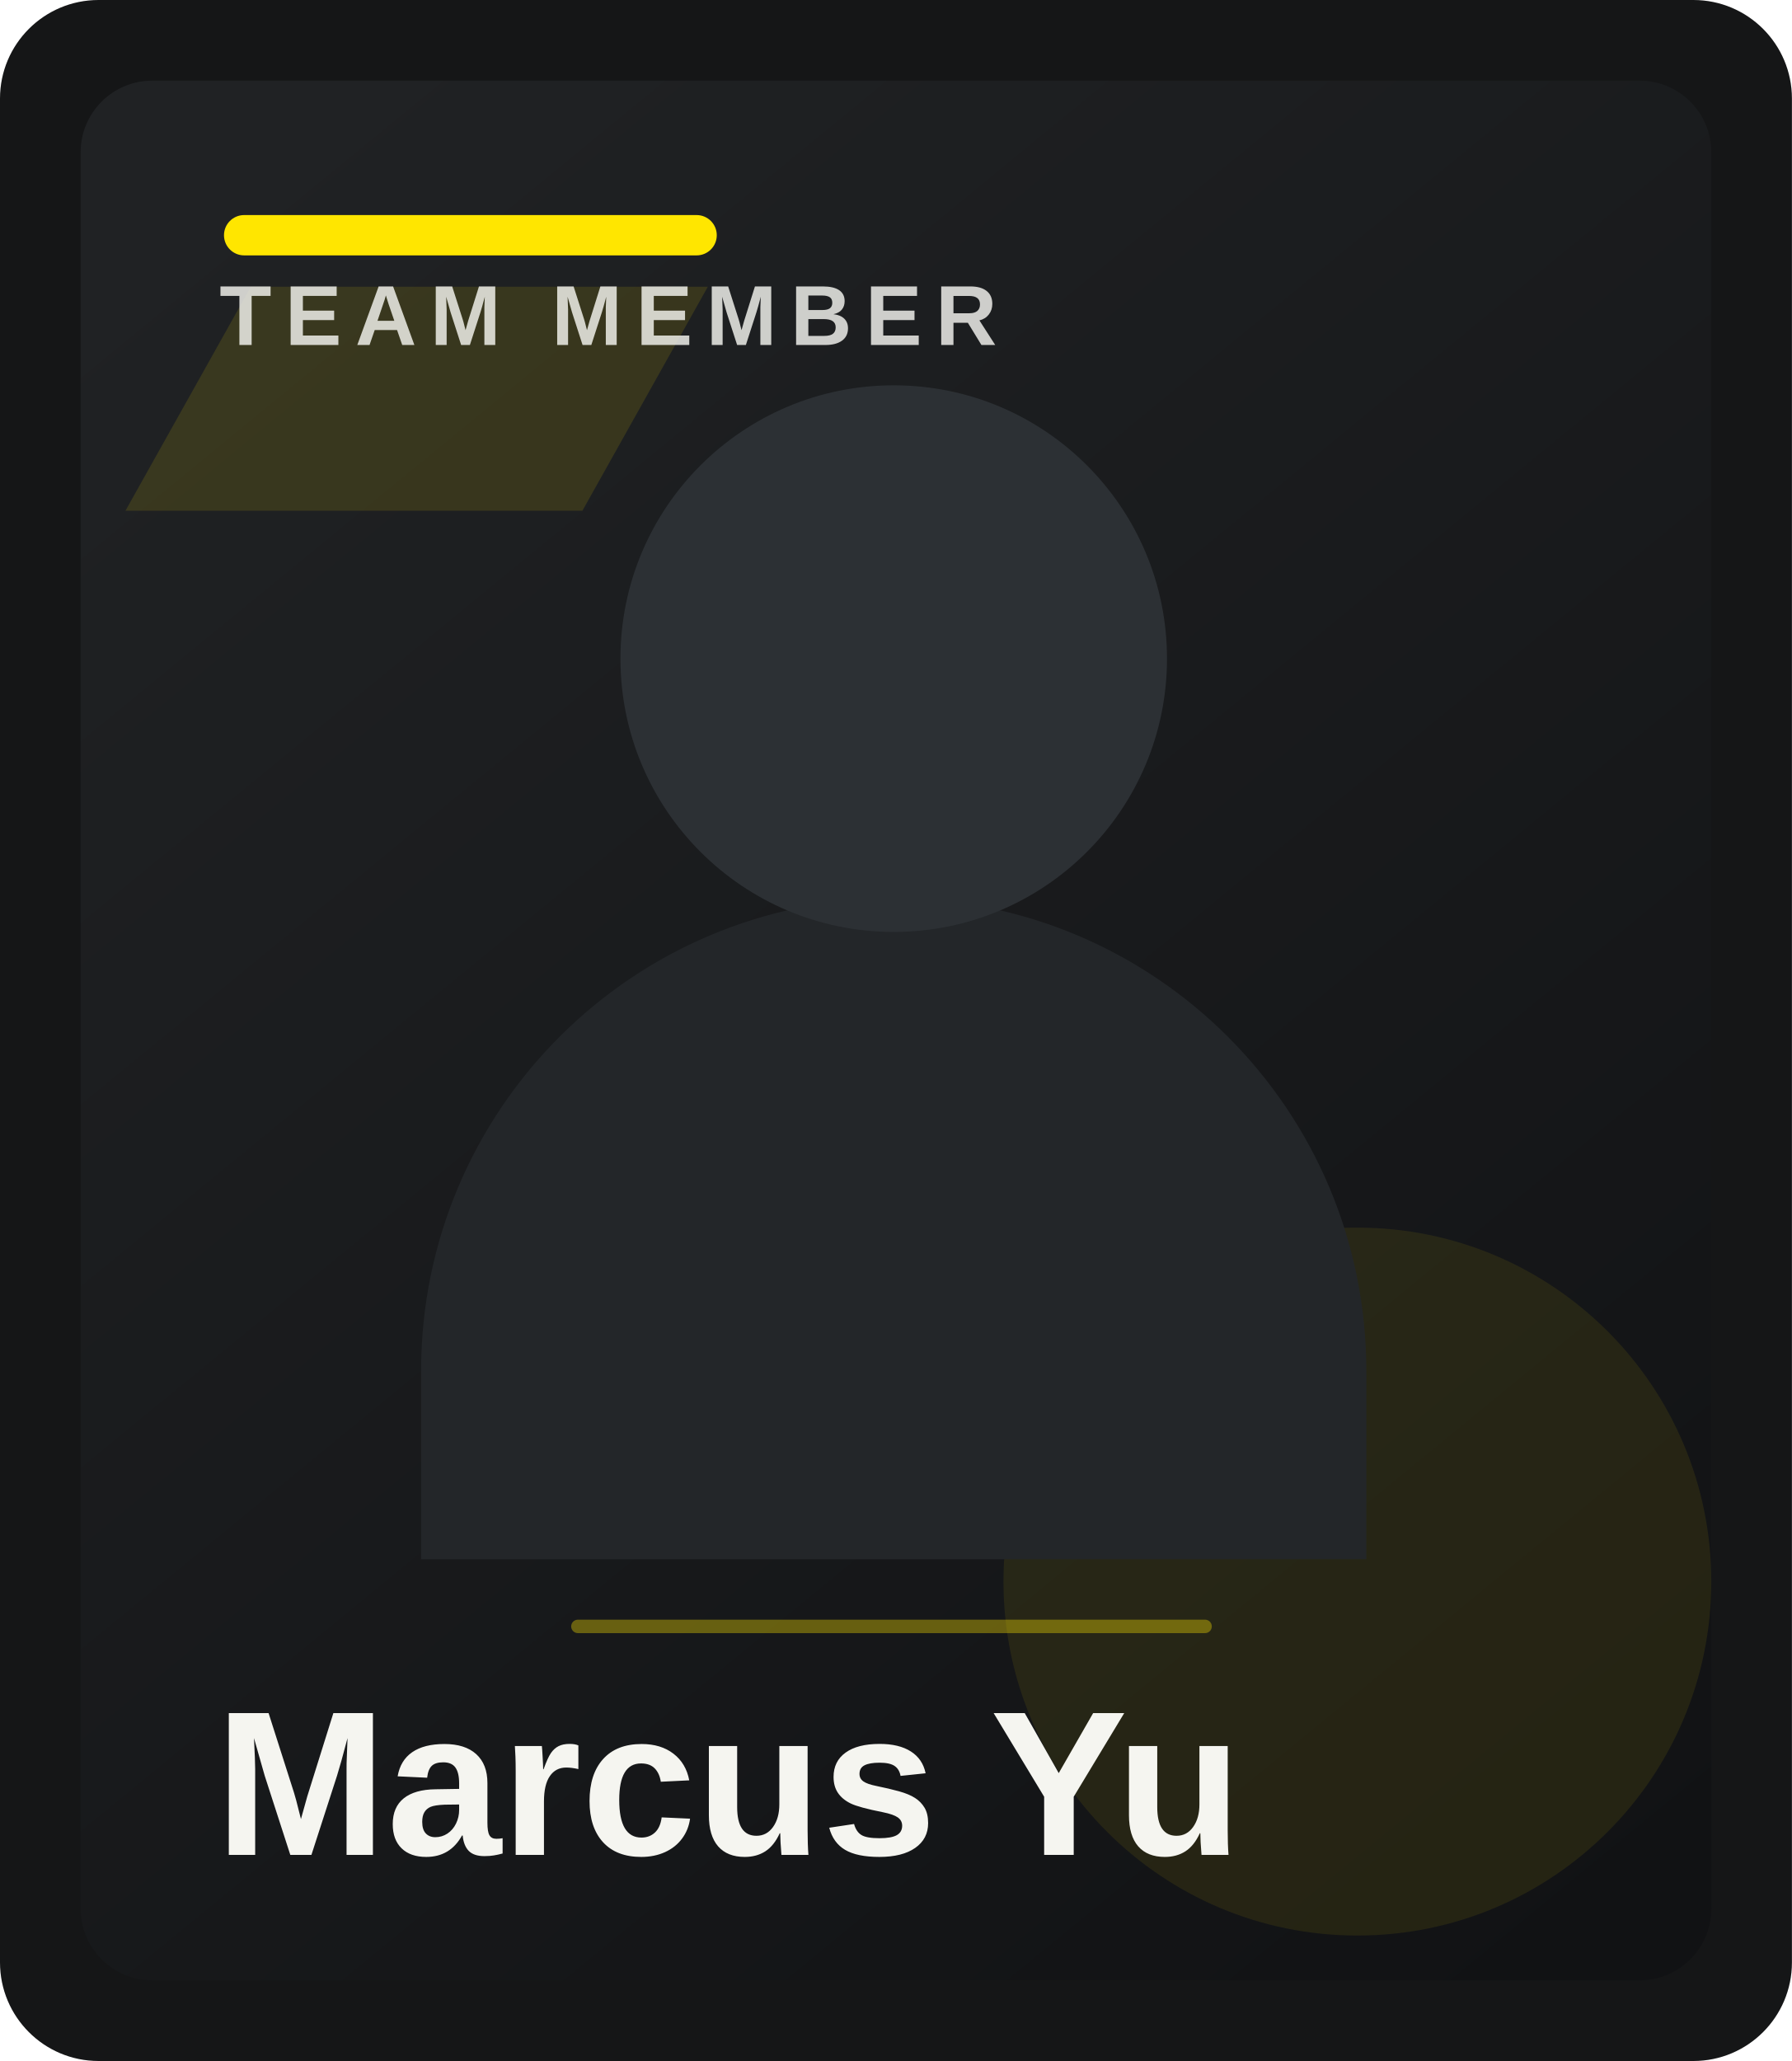
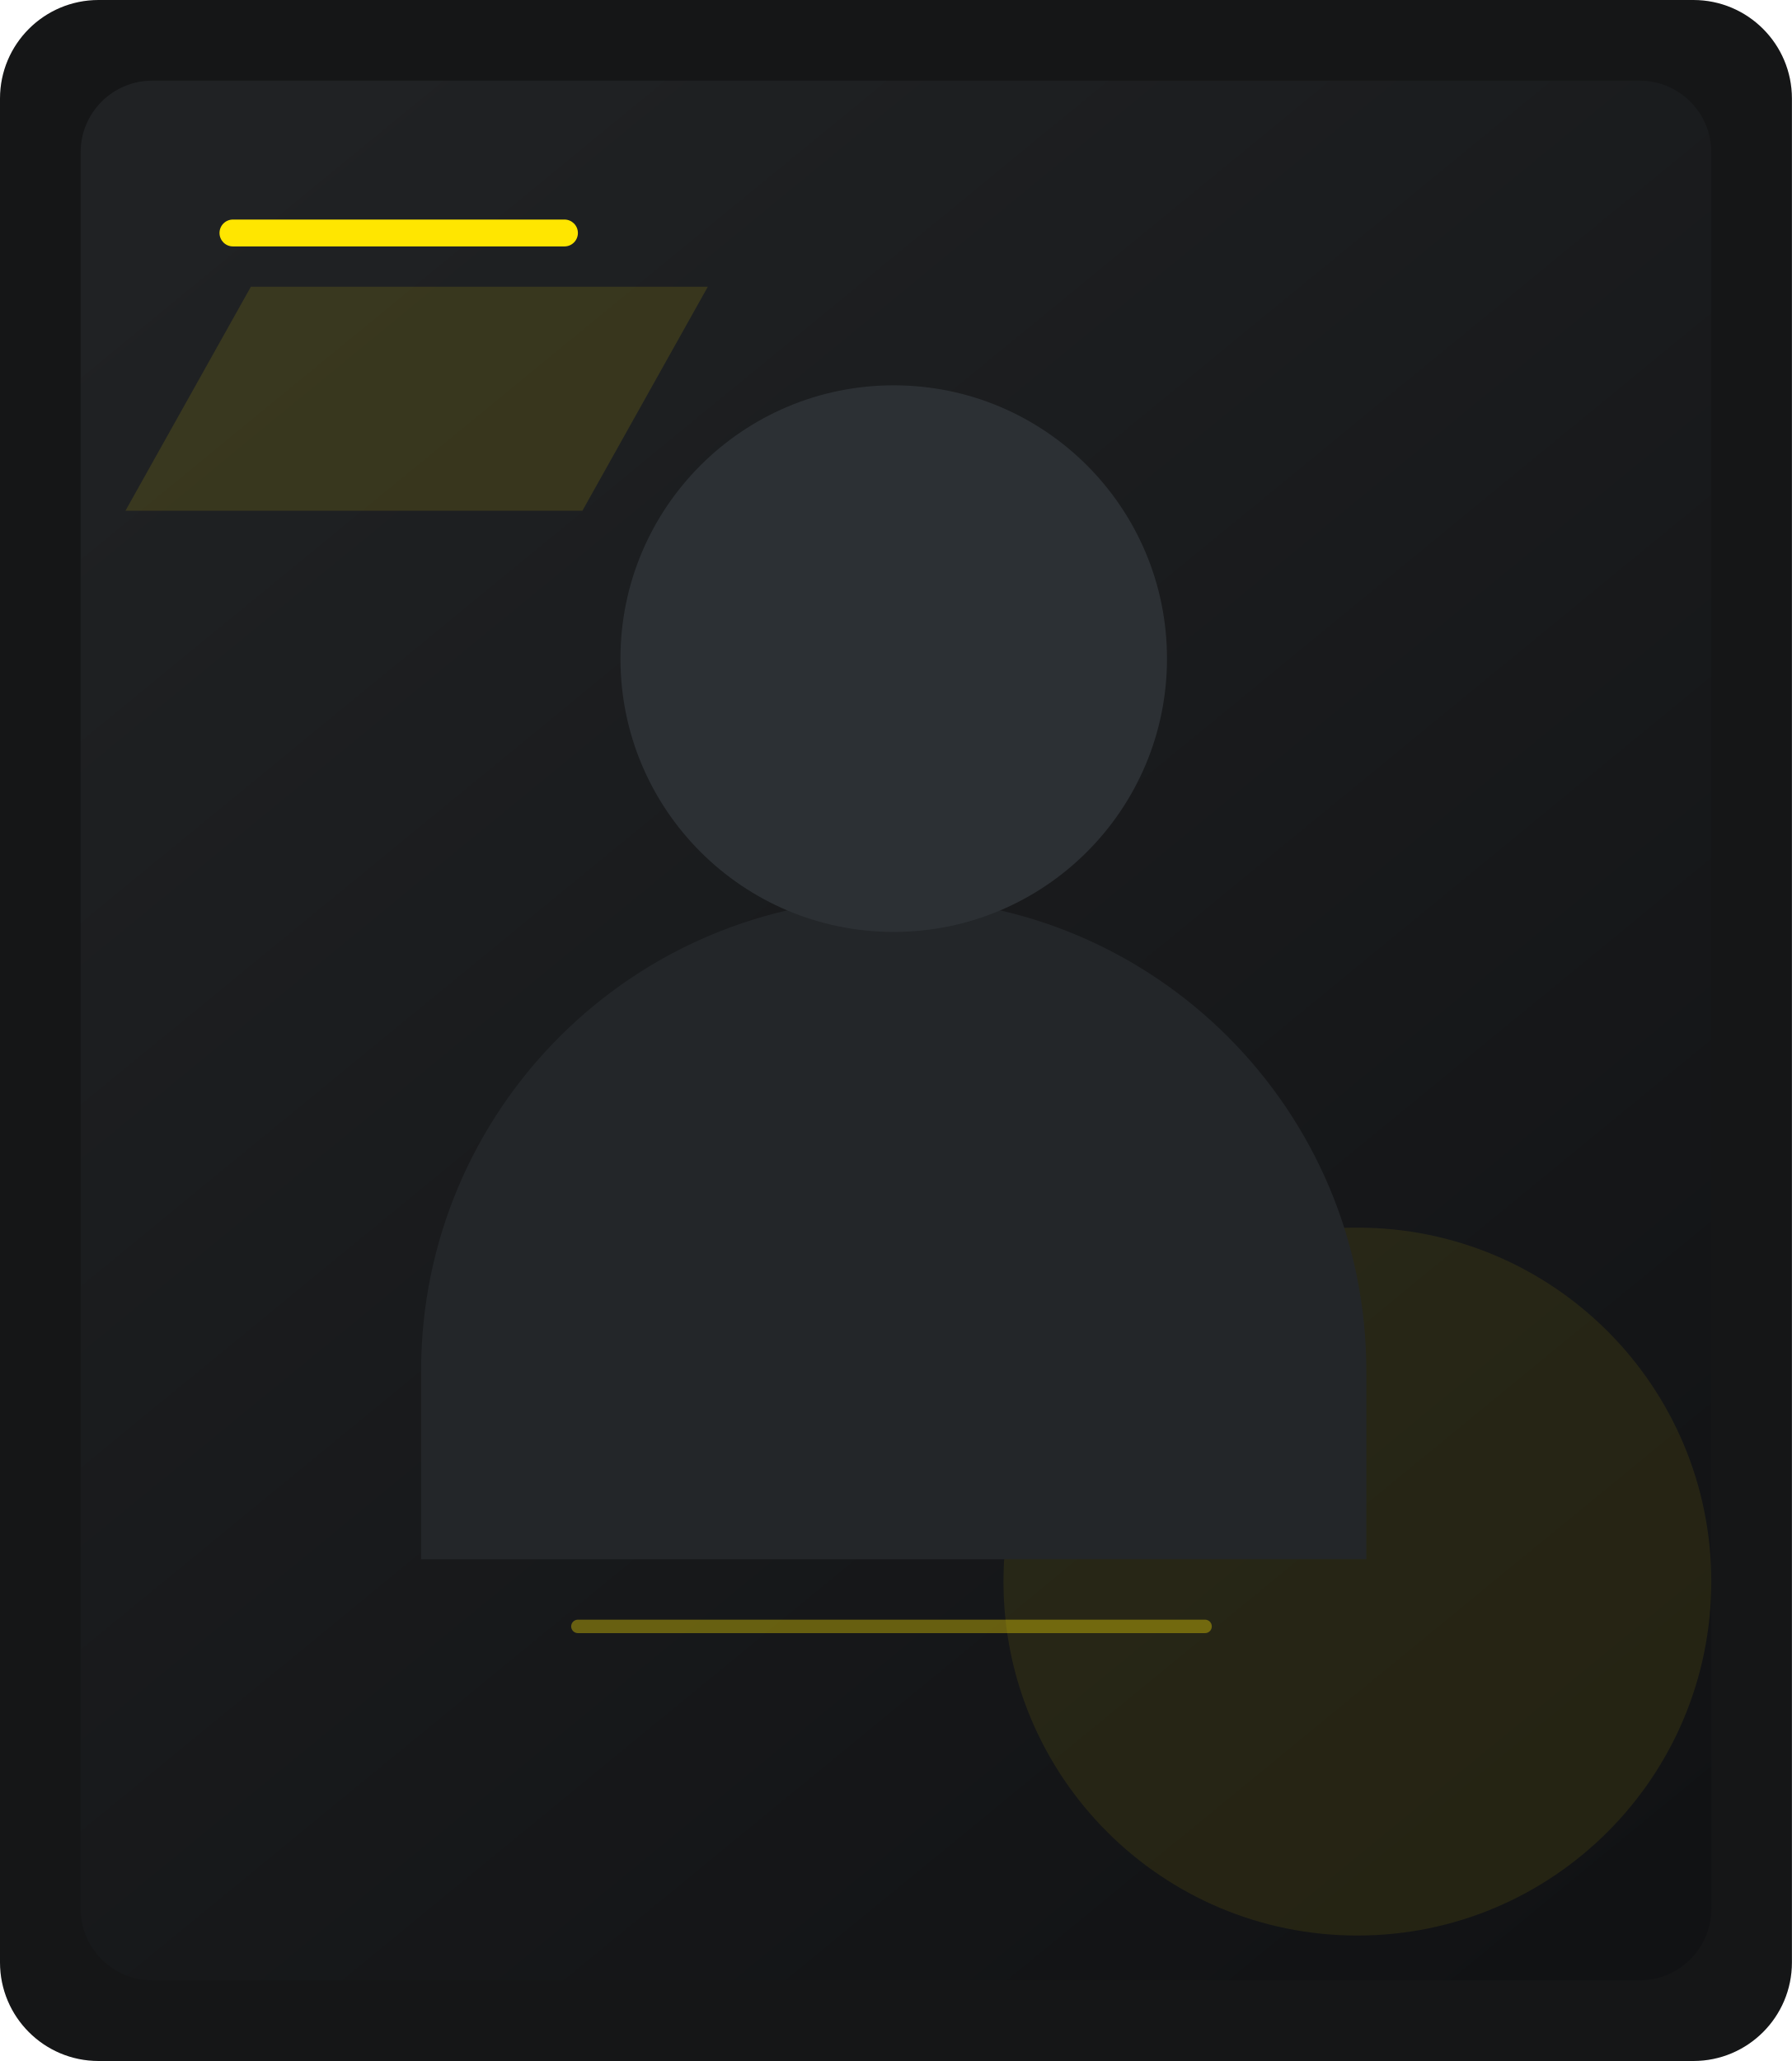
<svg xmlns="http://www.w3.org/2000/svg" width="800" height="920" viewBox="0 0 800 920" fill="none">
  <rect width="800" height="920" rx="44" fill="#151617" />
  <rect x="36" y="36" width="728" height="848" rx="32" fill="url(#paint0_linear)" />
  <circle cx="606" cy="706" r="158" fill="#FFE600" fill-opacity="0.08" />
  <path d="M112 128H316L260 228H56L112 128Z" fill="#FFE600" fill-opacity="0.12" />
-   <rect x="100" y="96" width="220" height="18" rx="9" fill="#FFE600" />
+   <rect x="98" y="98" width="160" height="12" rx="6" fill="#FFE600" />
  <path d="M188 612C188 495.468 282.468 401 399 401C515.532 401 610 495.468 610 612V696H188V612Z" fill="#232629" />
  <circle cx="399" cy="294" r="122" fill="#2C3034" />
  <path d="M258 726H538" stroke="#FFE600" stroke-width="6" stroke-linecap="round" stroke-opacity="0.35" />
-   <text x="96" y="828" fill="#F5F5F0" font-family="Public Sans, Arial, sans-serif" font-size="92" font-weight="700">Marcus Yu</text>
-   <text x="98" y="154" fill="#F5F5F0" fill-opacity="0.82" font-family="Public Sans, Arial, sans-serif" font-size="38" font-weight="600" letter-spacing="6">TEAM MEMBER</text>
  <defs>
    <linearGradient id="paint0_linear" x1="90" y1="84" x2="726" y2="860" gradientUnits="userSpaceOnUse">
      <stop stop-color="#202224" />
      <stop offset="1" stop-color="#111214" />
    </linearGradient>
  </defs>
</svg>
